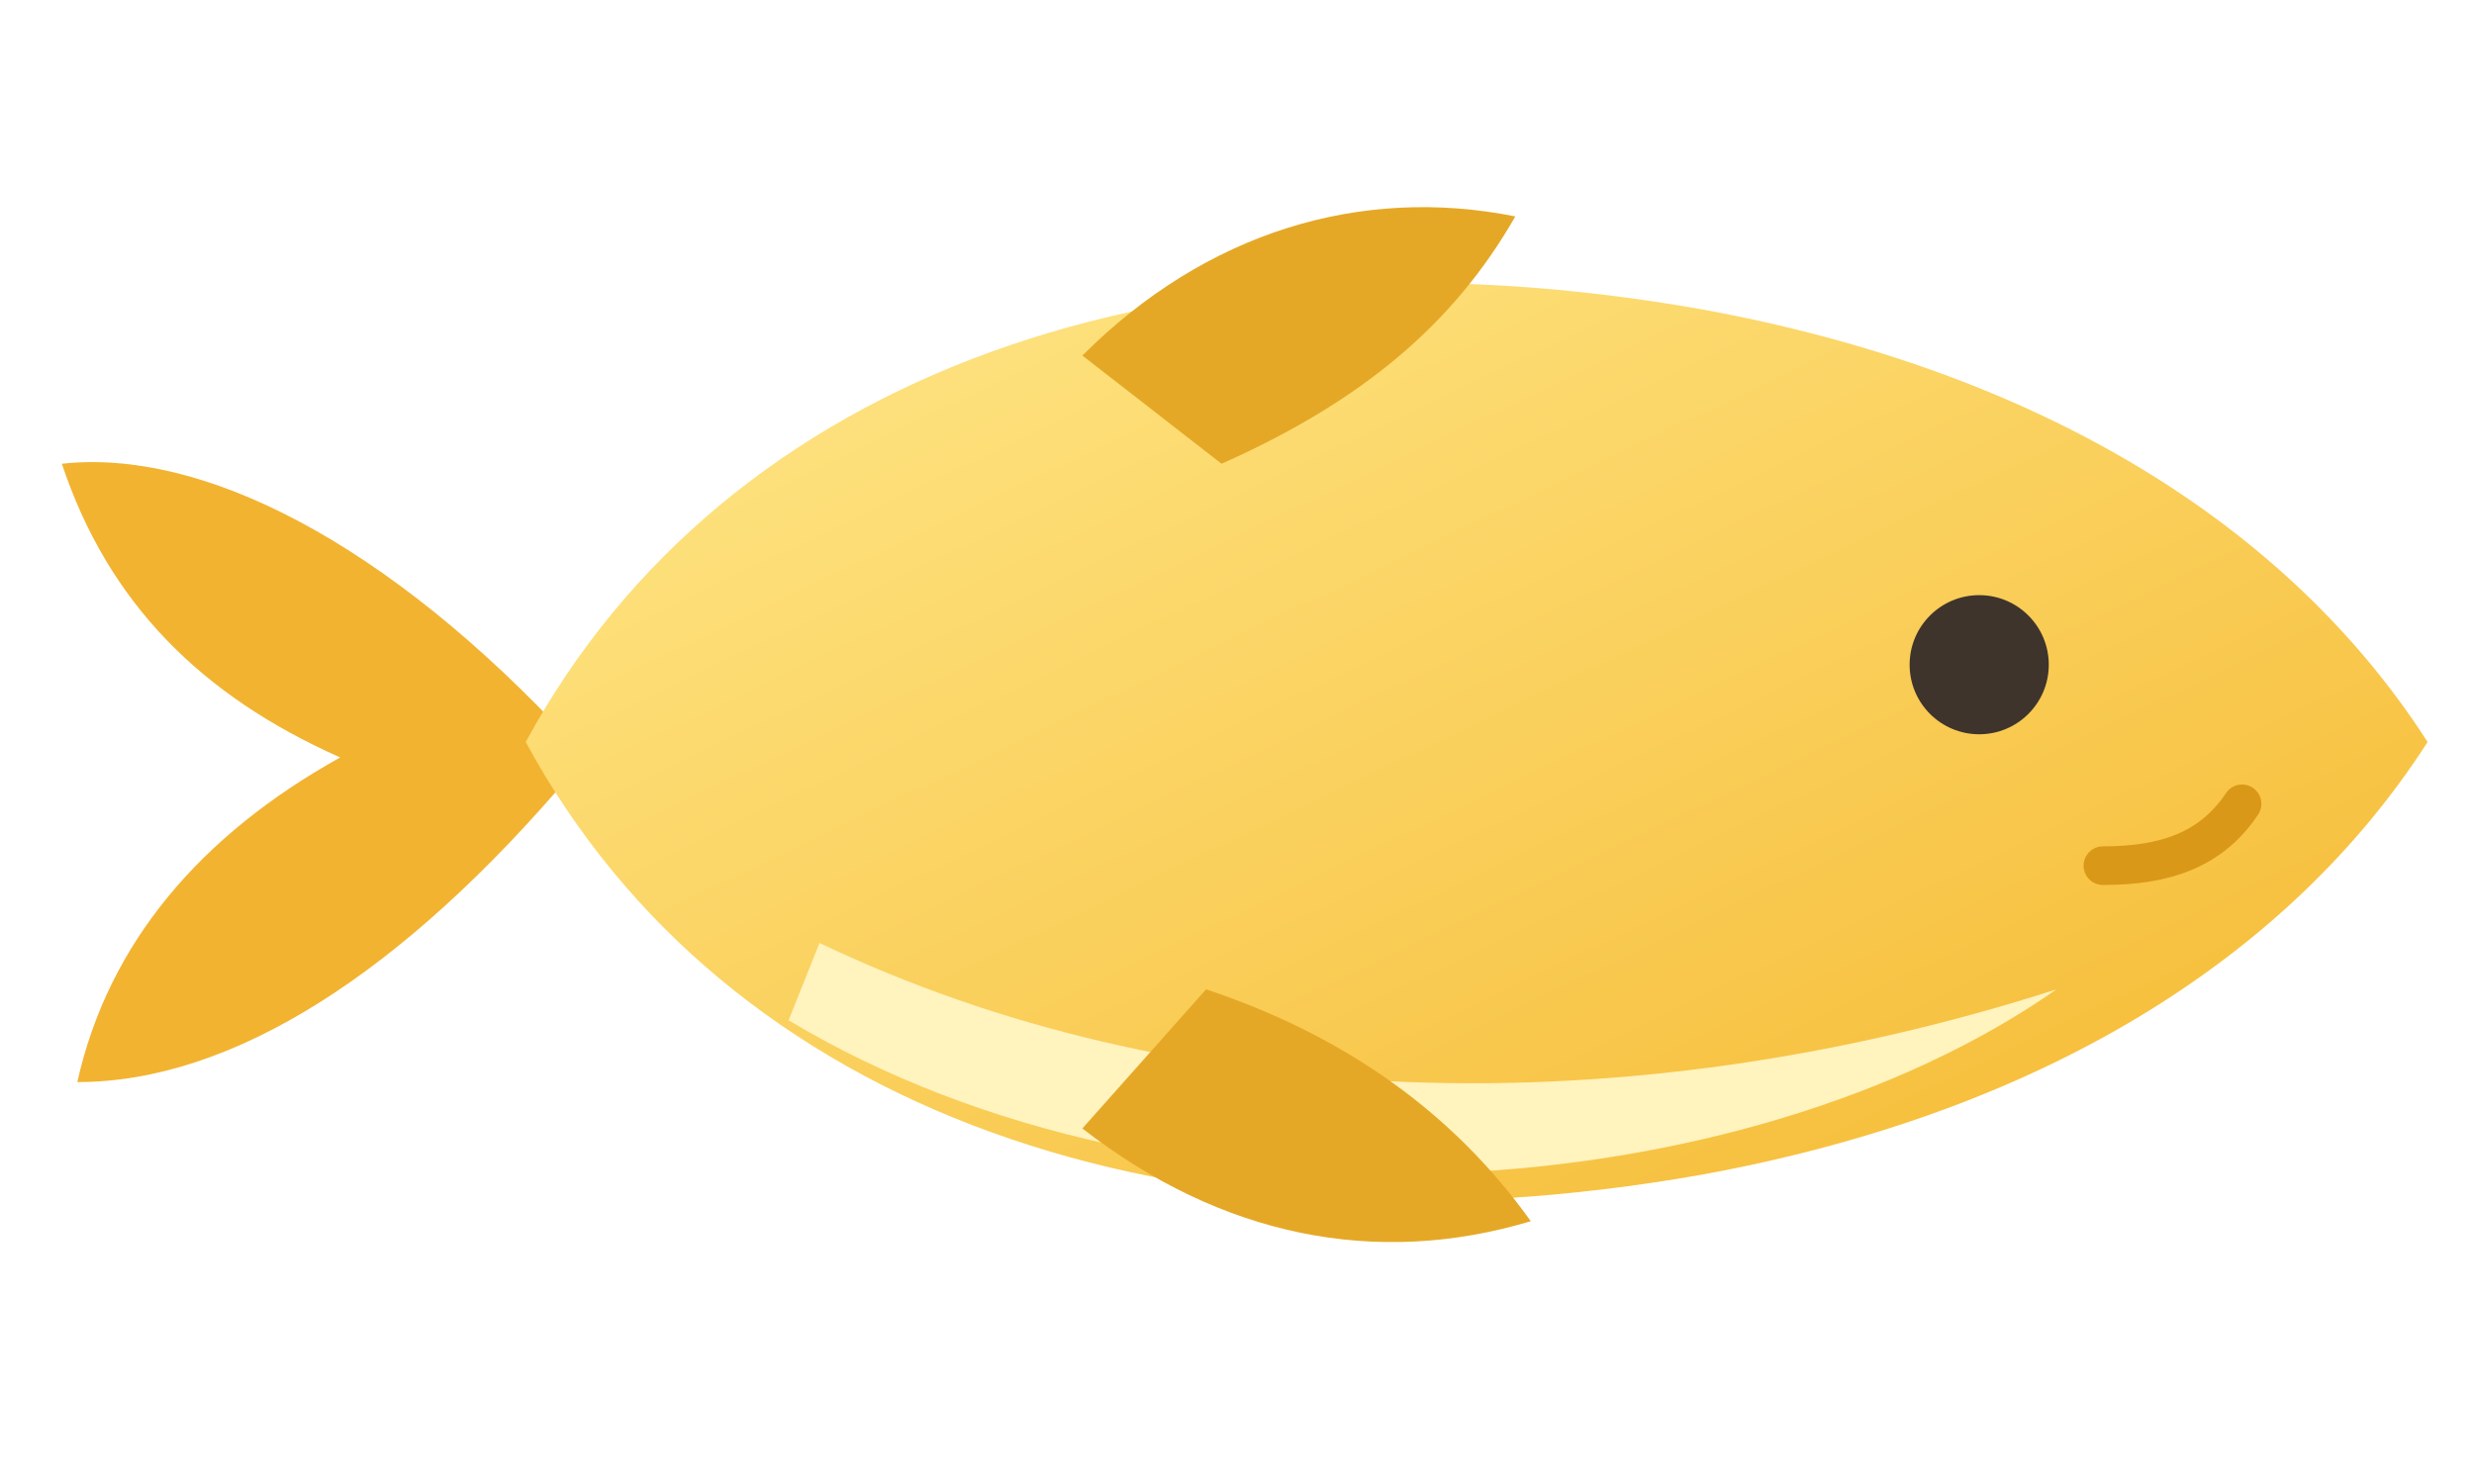
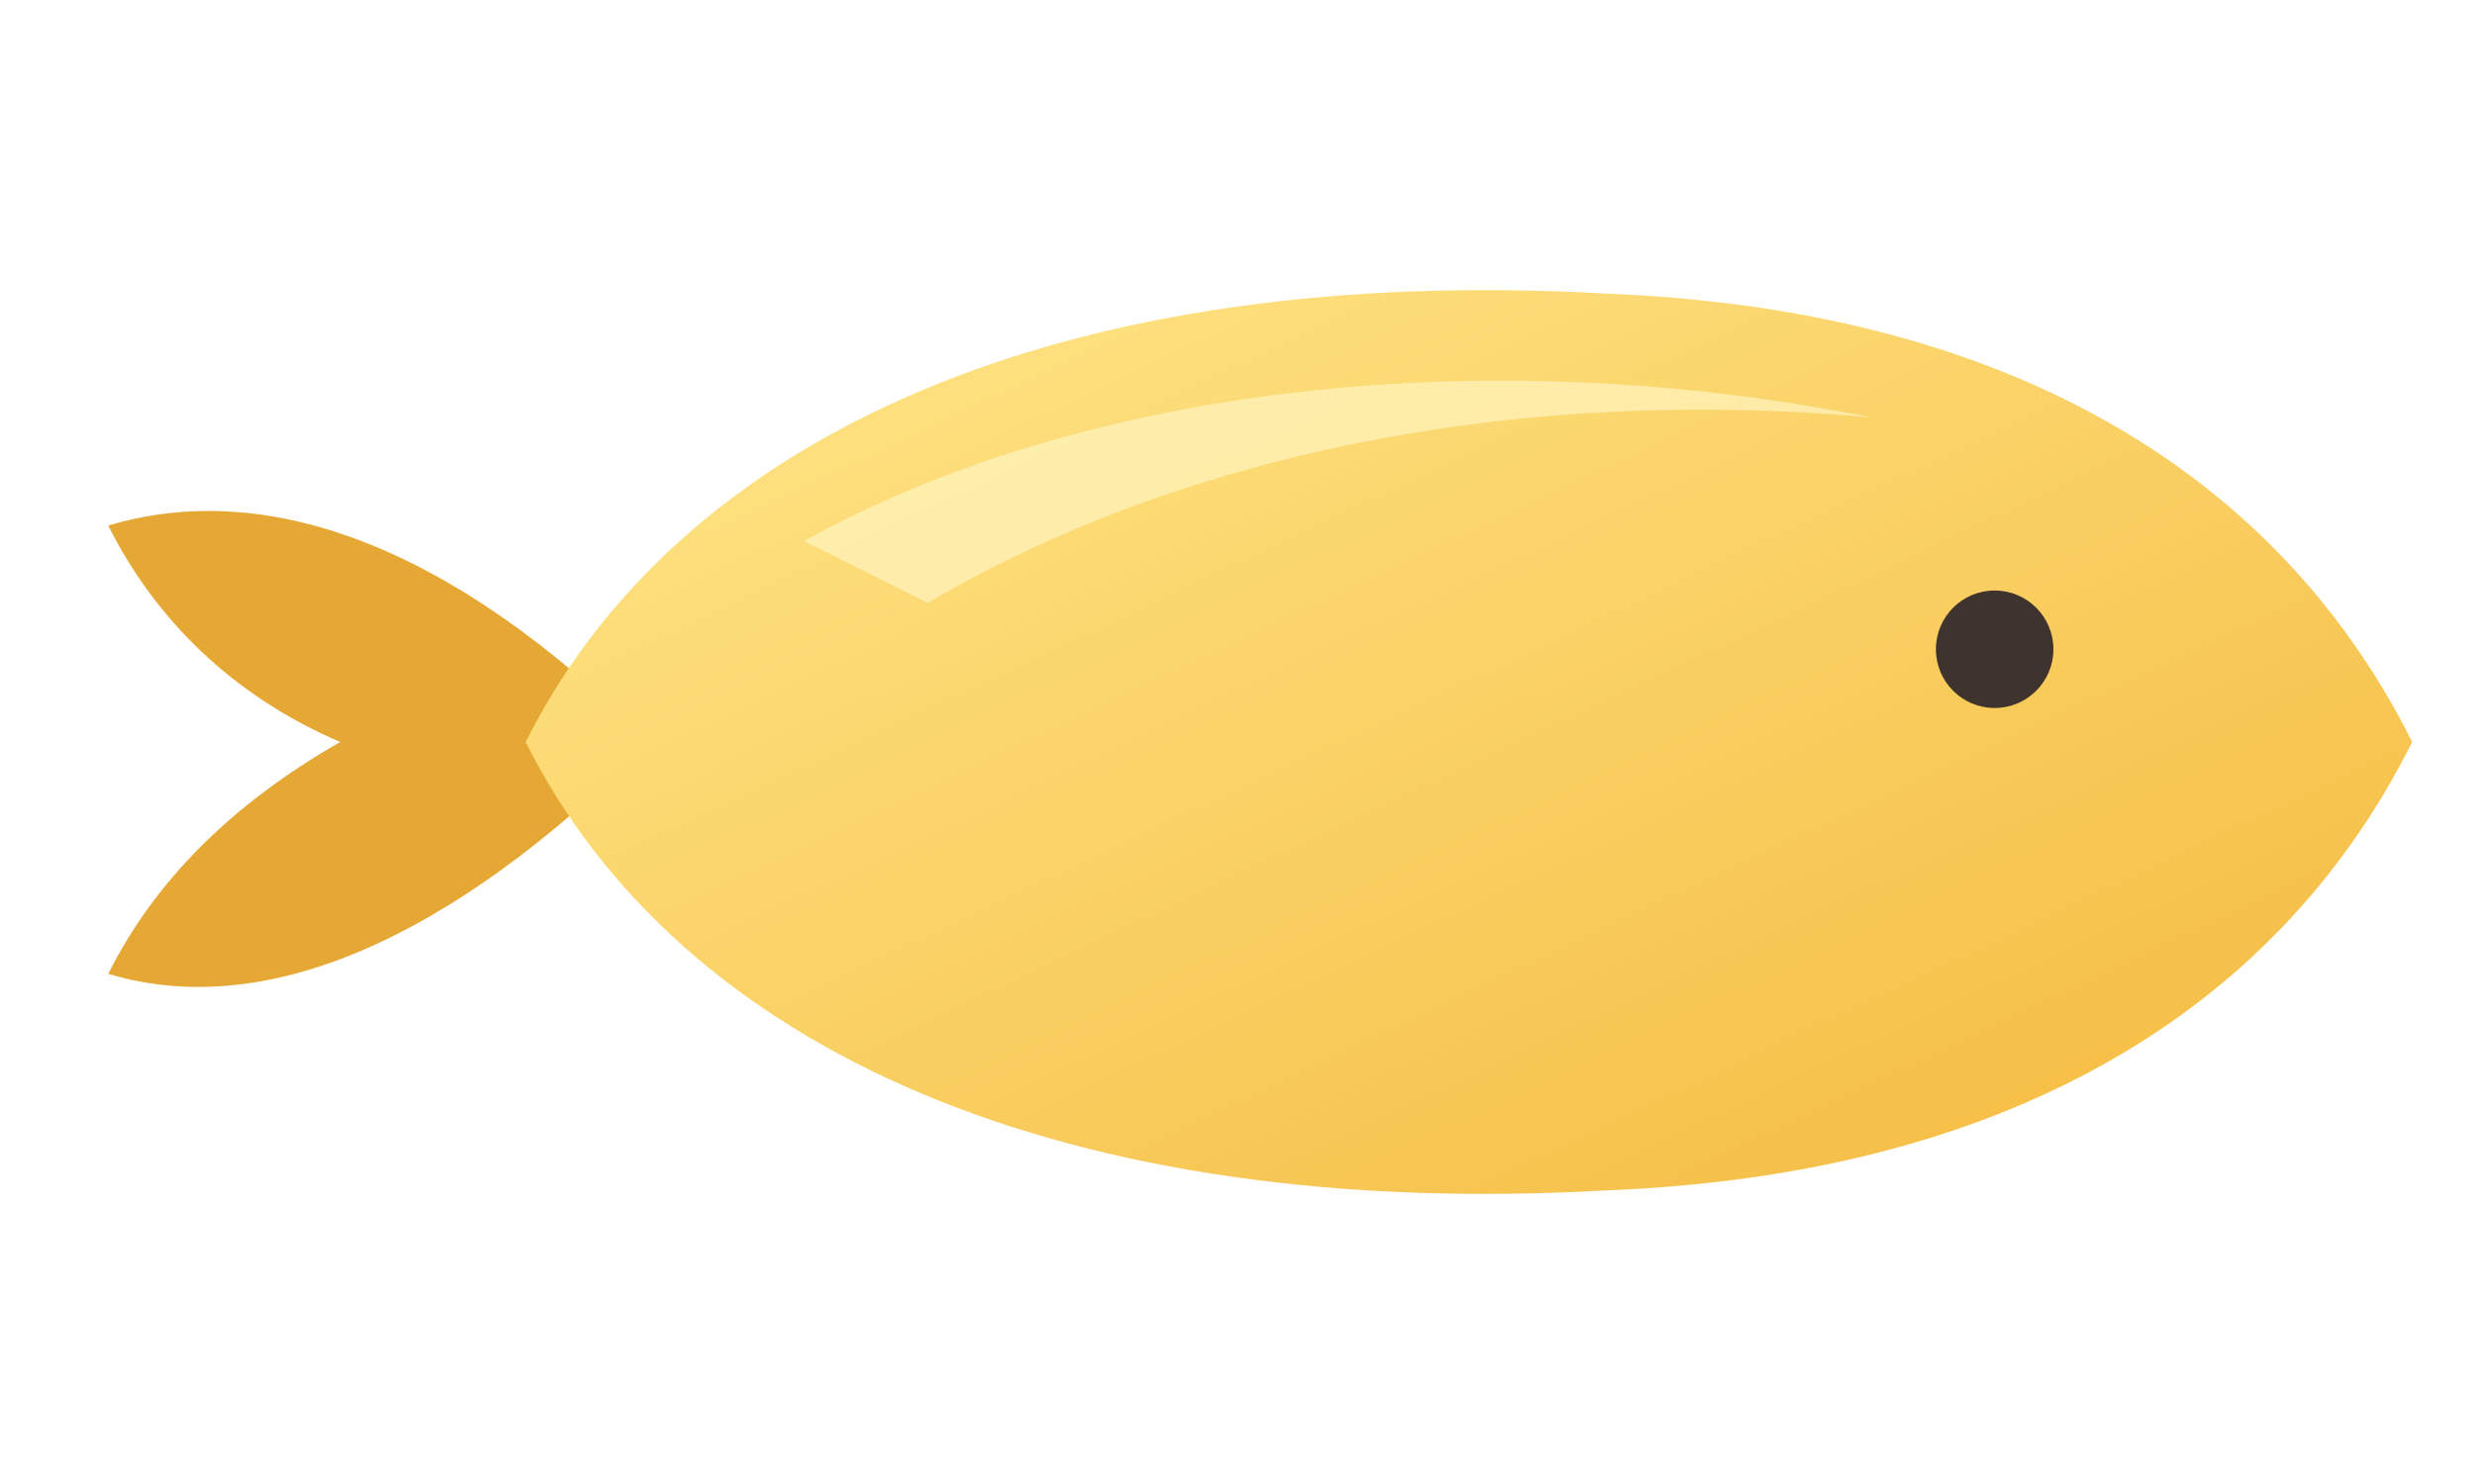
<svg xmlns="http://www.w3.org/2000/svg" viewBox="0 0 160 96" role="img" aria-labelledby="title desc">
  <defs>
    <linearGradient id="body" x1="0" y1="0" x2="1" y2="1">
-       <stop offset="0" stop-color="#FFE88A" />
-       <stop offset="1" stop-color="#F5B82F" />
+       <stop offset="0" stop-color="#FFE78A" />
+       <stop offset="1" stop-color="#F4B93D" />
    </linearGradient>
  </defs>
  <g fill="none" fill-rule="evenodd">
-     <path fill="#F2B331" d="M37 48C25 35 13 29 4 30c3 9 9 15 18 19C13 54 7 61 5 70c10 0 21-7 32-20v-2Z" />
-     <path fill="url(#body)" d="M34 48c13-24 42-34 76-28 22 4 38 14 47 28-9 14-25 24-47 28-34 6-63-4-76-28Z" />
-     <path fill="#FFF3BE" d="M53 61c23 11 52 12 80 3-20 14-57 17-82 2l2-5Z" />
-     <path fill="#E5A826" d="M70 23c8-8 18-11 28-9-4 7-10 12-19 16l-9-7Zm0 50c9 7 19 9 29 6-5-7-12-12-21-15l-8 9Z" />
-     <circle cx="128" cy="43" r="4.5" fill="#3F342C" />
-     <path stroke="#D99818" stroke-linecap="round" stroke-width="2.5" d="M136 56c4 0 7-1 9-4" />
+     <path fill="#E6A834" d="M42 48C29 35 17 31 7 34c3 6 8 11 15 14-7 4-12 9-15 15 10 3 22-2 35-15Z" />
+     <path fill="url(#body)" d="M34 48c10-20 35-31 70-29 25 1 43 11 52 29-9 18-27 28-52 29-35 2-60-9-70-29Z" />
+     <path fill="#FFF4BE" fill-opacity=".72" d="M52 35c18-10 44-13 69-8-22-2-44 2-61 12l-8-4Z" />
+     <circle cx="129" cy="42" r="3.8" fill="#3E342D" />
  </g>
</svg>
